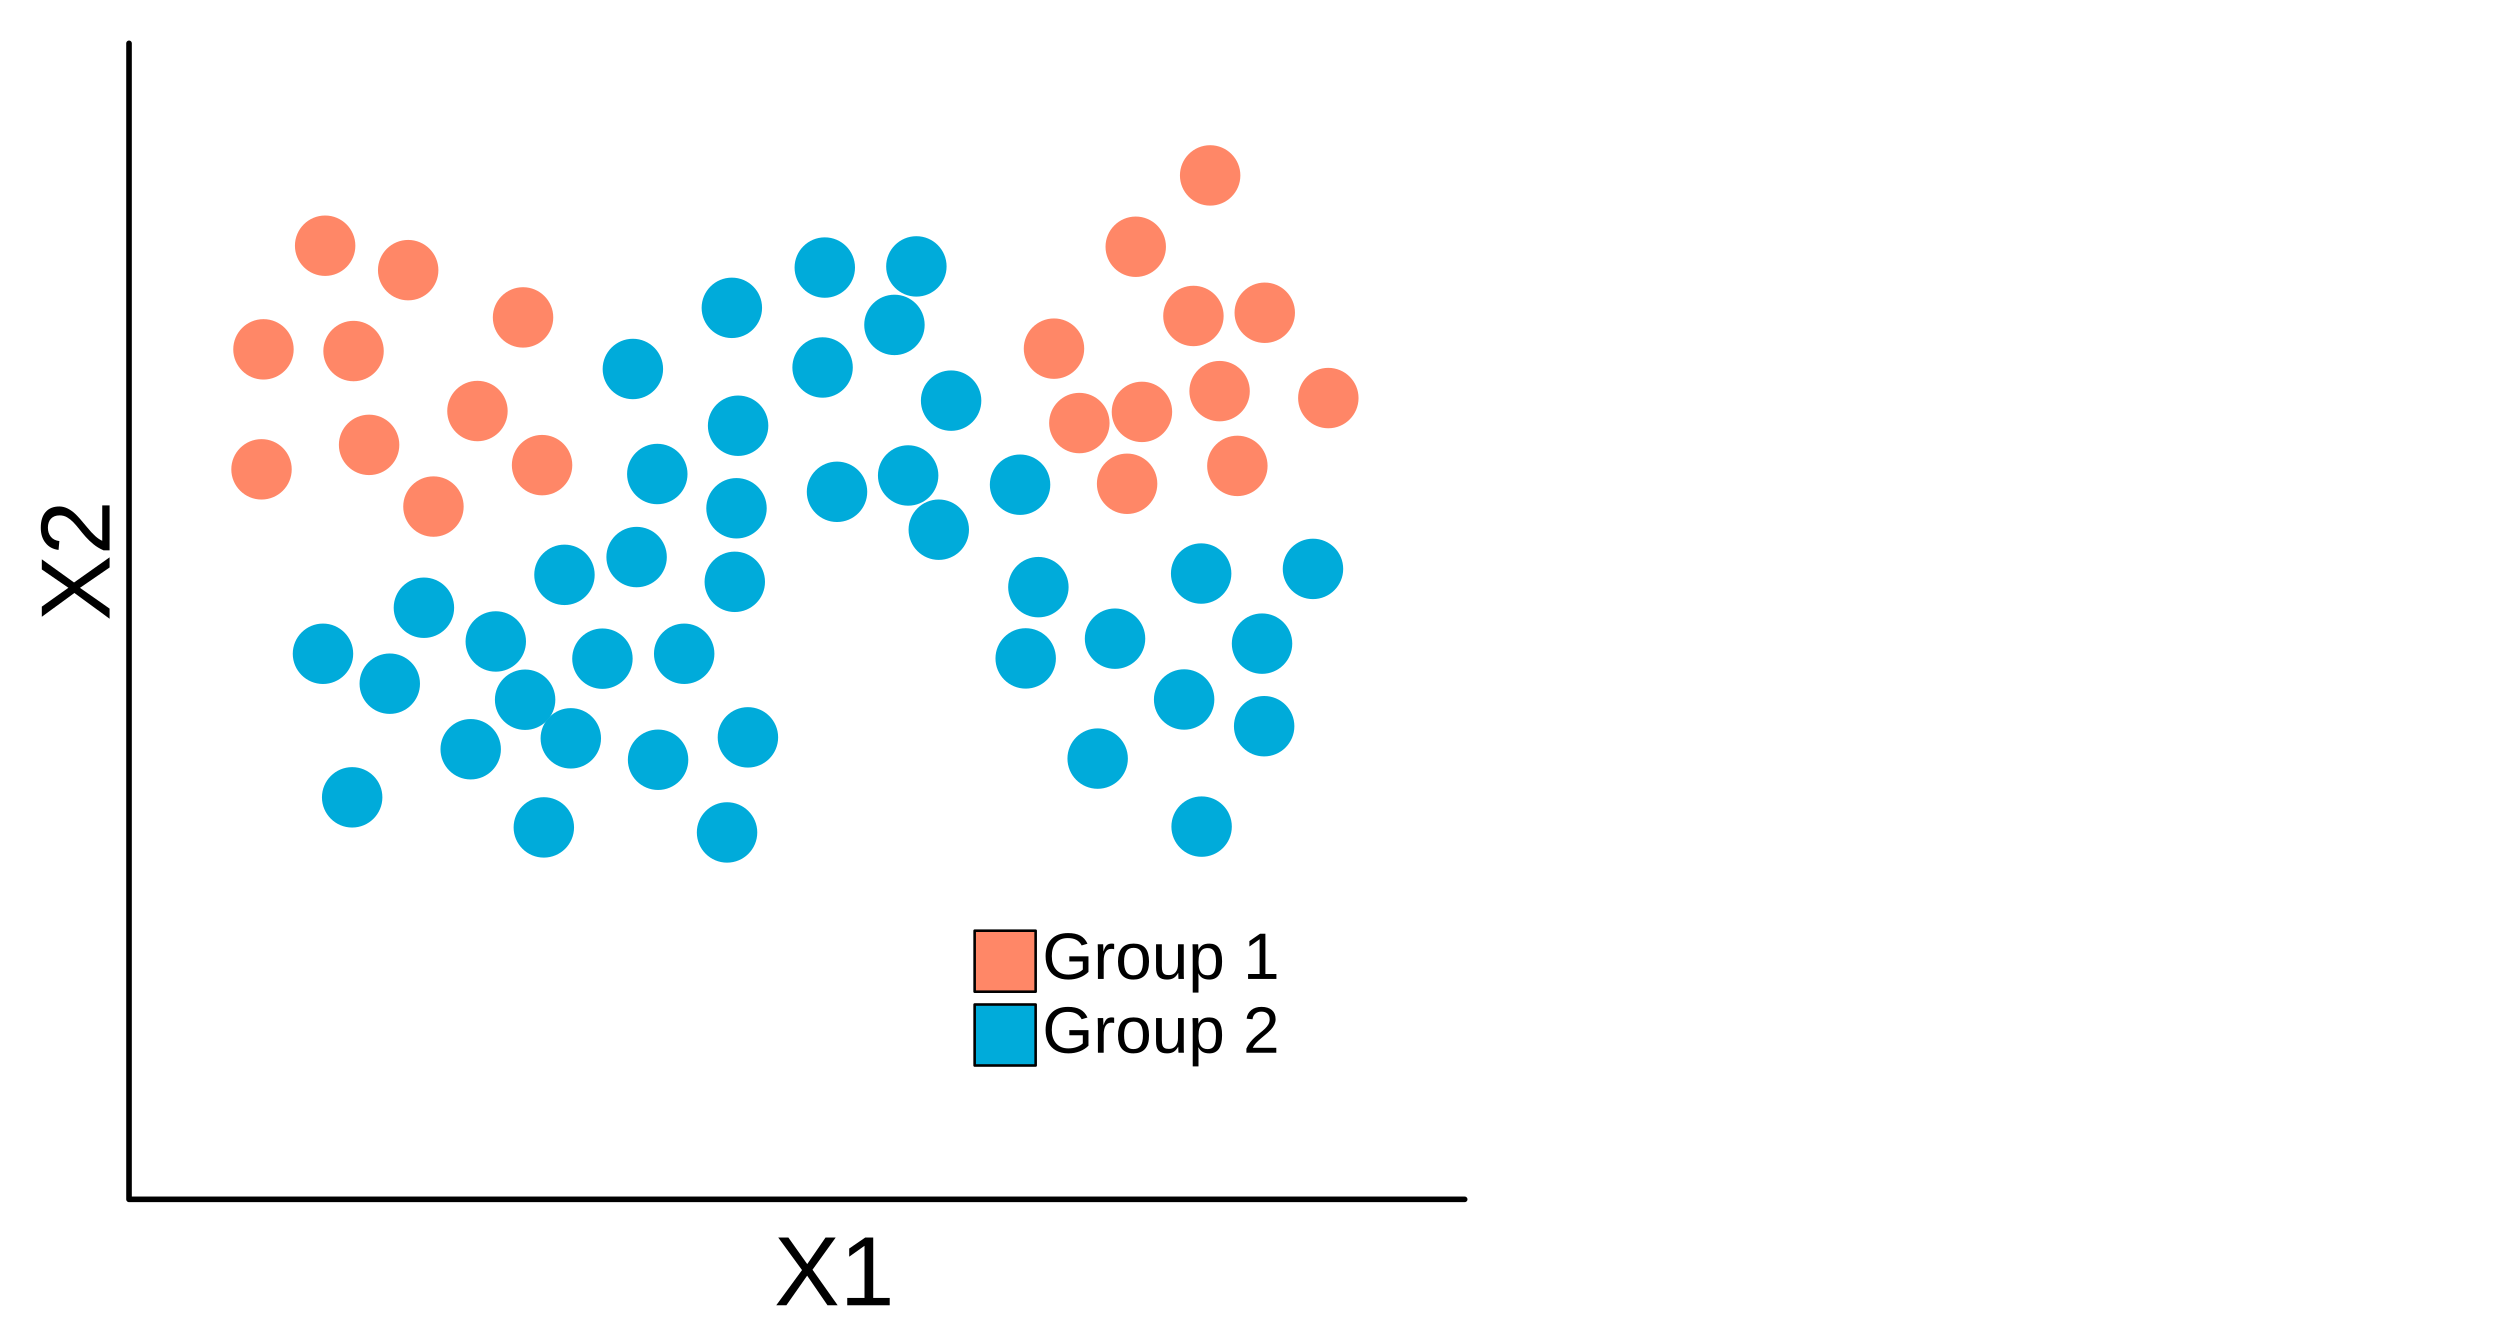
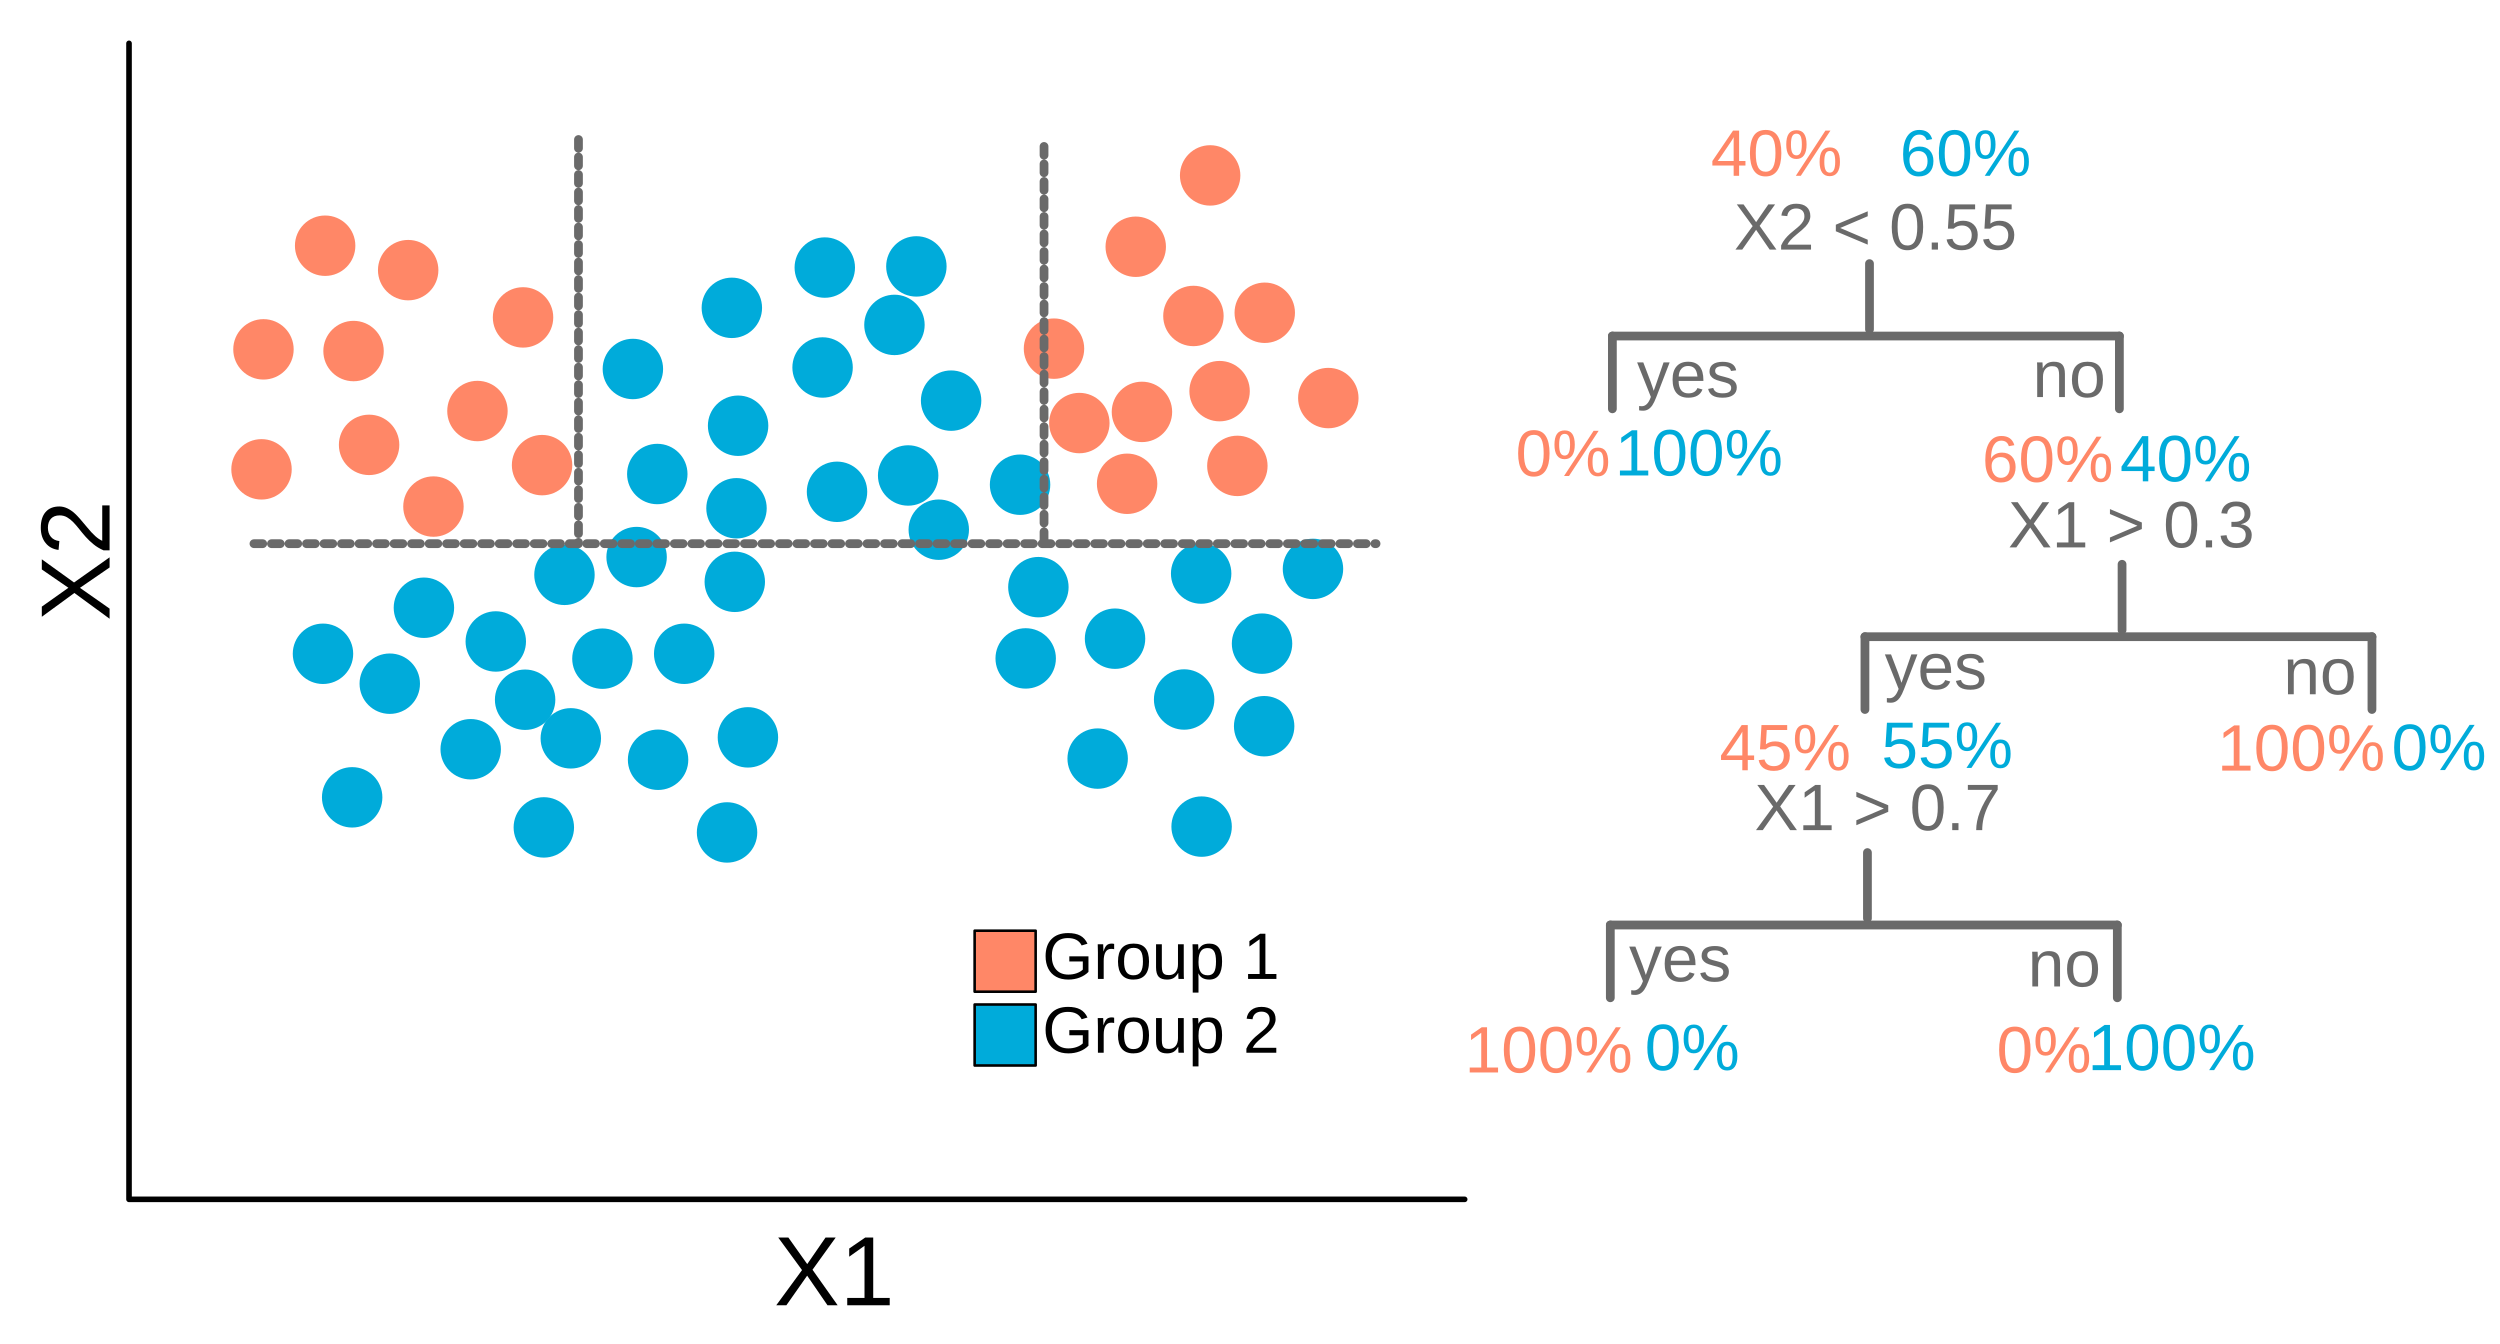
<svg xmlns="http://www.w3.org/2000/svg" width="100%" height="100%" viewBox="0 0 1827 982" version="1.1" xml:space="preserve" style="fill-rule:evenodd;clip-rule:evenodd;stroke-linecap:round;stroke-linejoin:round;stroke-miterlimit:1.5;" id="svg117">
  <defs id="defs117">
            
            
            
            
            
            
            
            
            
            
            
            
            
            
            
            
            
            
            
            
            
            
            
            
            
            
            
            
            
            
        
                
                
                
                
                
                
                
                
                
                
                
                
                
                
                
                
                
                
                
                
                
                
                
                
                
                
                
                
                
                
                
                
                
                
                
                
                
                
                
                
                
                
                
                
                
                
                
                
                
                
                
                
                
                
                
                
                
                
                
                
                
                
            
                
            
                
                
            
                
                
            
                
                
            
                
                
            
                
                
            
                
                
            
                
                
            
                
            
                
            
                
            
                
            
                
            
                
            
                
            
                
            
                
            
                
            
                
            
                
            
                
            
                
                
            
                
            
                
            
                
            
                
            
                
            
                
            
                    
                
                    
                
                    
                
                    
                
                    
                
                    
                
                    
                
                    
                
                    
                
                    
                
                    
                
                    
                
                    
                
                    
                
                    
                
                    
                
                    
                
                    
                
                    
                
                    
                    
                    
                    
                
                    
                    
                    
                    
                
                    
                    
                    
                    
                
                    
                
                    
                
                    
                
                    
                
                    
                
                    
                
                    
                
                    
                
                    
                
                    
                
                    
                
                    
                
                    
                
                    
                
                    
                
                    
                
                    
                
                    
                
                    
                
                    
                
                    
                
                    
                
                    
                
                    
                
                    
                
                    
                
                    
                
                    
                
                    
                
                    
                
                    
                
                    
                
                    
                
                    
                
                    
                
                    
                
                    
                
                    
                
                    
                
                    
                
                    
                
                    
                
                    
                
                    
                
                    
                
                    
                
                    
                
                    
                
                    
                
                    
                
                    
                
                    
                
                    
                
                    
                
                    
                
                    
                
                    
                
                    
                
                    
                </defs>
  <g transform="matrix(1,0,0,1,-3861,-1142)" id="g117">
    <g id="g1" style="display:inline">
      <text x="-1595.808" y="3941.091" style="font-size:72px;font-family:ArialMT, Arial, sans-serif" id="text1" transform="matrix(0,-1.000001,0.9999993,0,0,0)">X2</text>
      <ellipse cx="4052.115" cy="1484.991" style="fill:#ff8767;stroke-width:1.415" id="circle1" rx="22.081" ry="22.081" />
      <ellipse cx="4053.539" cy="1397.306" style="fill:#ff8767;stroke-width:1.415" id="circle2" rx="22.081" ry="22.081" />
      <ellipse cx="4130.736" cy="1467.113" style="fill:#ff8767;stroke-width:1.415" id="circle3" rx="22.081" ry="22.081" />
      <ellipse cx="4209.921" cy="1442.381" style="fill:#ff8767;stroke-width:1.415" id="circle4" rx="22.081" ry="22.081" />
      <ellipse cx="4177.763" cy="1512.203" style="fill:#ff8767;stroke-width:1.415" id="circle5" rx="22.081" ry="22.081" />
      <ellipse cx="4257.142" cy="1481.919" style="fill:#ff8767;stroke-width:1.415" id="circle6" rx="22.081" ry="22.081" />
      <ellipse cx="4649.788" cy="1451.174" style="fill:#ff8767;stroke-width:1.415" id="circle7" rx="22.081" ry="22.081" />
      <ellipse cx="4752.277" cy="1427.843" style="fill:#ff8767;stroke-width:1.415" id="circle8" rx="22.081" ry="22.081" />
      <ellipse cx="4684.689" cy="1495.548" style="fill:#ff8767;stroke-width:1.415" id="circle9" rx="22.081" ry="22.081" />
      <ellipse cx="4695.529" cy="1443.016" style="fill:#ff8767;stroke-width:1.415" id="circle10" rx="22.081" ry="22.081" />
      <ellipse cx="4765.264" cy="1482.48" style="fill:#ff8767;stroke-width:1.415" id="circle11" rx="22.081" ry="22.081" />
      <ellipse cx="4831.736" cy="1432.907" style="fill:#ff8667;stroke-width:1.415" id="circle12" rx="22.081" ry="22.081" />
      <ellipse cx="4631.254" cy="1396.792" style="fill:#ff8767;stroke-width:1.415" id="circle13" rx="22.081" ry="22.081" />
      <ellipse cx="4745.377" cy="1270.192" style="fill:#ff8767;stroke-width:1.415" id="circle14" rx="22.081" ry="22.081" />
      <ellipse cx="4690.997" cy="1322.33" style="fill:#ff8767;stroke-width:1.415" id="circle15" rx="22.081" ry="22.081" />
      <ellipse cx="4785.286" cy="1370.57" style="fill:#ff8767;stroke-width:1.415" id="circle16" rx="22.081" ry="22.081" />
      <ellipse cx="4733.152" cy="1372.907" style="fill:#ff8767;stroke-width:1.415" id="circle17" rx="22.081" ry="22.081" />
      <ellipse cx="4145.844" cy="1641.644" style="fill:#00abda;stroke-width:1.415" id="circle18" rx="22.081" ry="22.081" />
      <ellipse cx="4223.314" cy="1610.785" style="fill:#00abda;stroke-width:1.415" id="circle19" rx="22.081" ry="22.081" />
      <ellipse cx="4301.255" cy="1623.358" style="fill:#00abda;stroke-width:1.415" id="circle20" rx="22.081" ry="22.081" />
      <ellipse cx="4326.23" cy="1549.097" style="fill:#00abda;stroke-width:1.415" id="circle21" rx="22.081" ry="22.081" />
      <ellipse cx="4341.35" cy="1488.41" style="fill:#00abda;stroke-width:1.415" id="circle22" rx="22.081" ry="22.081" />
      <ellipse cx="4323.501" cy="1411.653" style="fill:#00abda;stroke-width:1.415" id="circle23" rx="22.081" ry="22.081" />
      <ellipse cx="4395.831" cy="1366.971" style="fill:#00abda;stroke-width:1.415" id="circle24" rx="22.081" ry="22.081" />
      <ellipse cx="4462.145" cy="1410.56" style="fill:#00abda;stroke-width:1.415" id="circle25" rx="22.081" ry="22.081" />
      <ellipse cx="4463.755" cy="1337.539" style="fill:#00abda;stroke-width:1.415" id="circle26" rx="22.081" ry="22.081" />
      <ellipse cx="4514.66" cy="1379.444" style="fill:#00abda;stroke-width:1.415" id="circle27" rx="22.081" ry="22.081" />
      <ellipse cx="4606.458" cy="1496.226" style="fill:#00abda;stroke-width:1.415" id="circle28" rx="22.081" ry="22.081" />
      <ellipse cx="4524.678" cy="1489.477" style="fill:#00abda;stroke-width:1.415" id="circle29" rx="22.081" ry="22.081" />
      <ellipse cx="4530.687" cy="1336.688" style="fill:#00abda;stroke-width:1.415" id="circle30" rx="22.081" ry="22.081" />
      <ellipse cx="4556.071" cy="1434.789" style="fill:#00abda;stroke-width:1.415" id="circle31" rx="22.081" ry="22.081" />
      <ellipse cx="4472.69" cy="1501.414" style="fill:#00abda;stroke-width:1.415" id="circle32" rx="22.081" ry="22.081" />
      <ellipse cx="4400.406" cy="1453.131" style="fill:#00abda;stroke-width:1.415" id="circle33" rx="22.081" ry="22.081" />
      <ellipse cx="4399.233" cy="1513.447" style="fill:#00abda;stroke-width:1.415" id="circle34" rx="22.081" ry="22.081" />
      <ellipse cx="4547.056" cy="1529.105" style="fill:#00abda;stroke-width:1.415" id="circle35" rx="22.081" ry="22.081" />
      <ellipse cx="4619.851" cy="1571.088" style="fill:#00abda;stroke-width:1.415" id="circle36" rx="22.081" ry="22.081" />
      <ellipse cx="4610.576" cy="1623.169" style="fill:#00abda;stroke-width:1.415" id="circle37" rx="22.081" ry="22.081" />
      <ellipse cx="4726.365" cy="1653.195" style="fill:#00abda;stroke-width:1.415" id="circle38" rx="22.081" ry="22.081" />
      <ellipse cx="4675.868" cy="1608.746" style="fill:#00abda;stroke-width:1.415" id="circle39" rx="22.081" ry="22.081" />
      <ellipse cx="4738.803" cy="1561.155" style="fill:#00abda;stroke-width:1.415" id="circle40" rx="22.081" ry="22.081" />
      <ellipse cx="4663.171" cy="1696.379" style="fill:#00abda;stroke-width:1.415" id="circle41" rx="22.081" ry="22.081" />
      <ellipse cx="4739.139" cy="1746.088" style="fill:#00abda;stroke-width:1.415" id="circle42" rx="22.081" ry="22.081" />
      <ellipse cx="4784.843" cy="1672.713" style="fill:#00abda;stroke-width:1.415" id="circle43" rx="22.081" ry="22.081" />
      <ellipse cx="4783.296" cy="1612.373" style="fill:#00abda;stroke-width:1.415" id="circle44" rx="22.081" ry="22.081" />
      <ellipse cx="4820.519" cy="1557.753" style="fill:#00abda;stroke-width:1.415" id="circle45" rx="22.081" ry="22.081" />
      <ellipse cx="4361.005" cy="1619.78" style="fill:#00abda;stroke-width:1.415" id="circle46" rx="22.081" ry="22.081" />
      <ellipse cx="4278.148" cy="1681.576" style="fill:#00abda;stroke-width:1.415" id="circle47" rx="22.081" ry="22.081" />
      <ellipse cx="4341.92" cy="1697.234" style="fill:#00abda;stroke-width:1.415" id="circle48" rx="22.081" ry="22.081" />
      <ellipse cx="4258.428" cy="1746.665" style="fill:#00abda;stroke-width:1.415" id="circle49" rx="22.081" ry="22.081" />
      <ellipse cx="4118.363" cy="1724.692" style="fill:#00abda;stroke-width:1.415" id="circle50" rx="22.081" ry="22.081" />
      <ellipse cx="4204.983" cy="1689.546" style="fill:#00abda;stroke-width:1.415" id="circle51" rx="22.081" ry="22.081" />
      <ellipse cx="4392.329" cy="1750.349" style="fill:#00abda;stroke-width:1.415" id="circle52" rx="22.081" ry="22.081" />
      <ellipse cx="4407.579" cy="1680.866" style="fill:#00abda;stroke-width:1.415" id="circle53" rx="22.081" ry="22.081" />
      <ellipse cx="4397.98" cy="1567.199" style="fill:#00abda;stroke-width:1.415" id="circle54" rx="22.081" ry="22.081" />
      <ellipse cx="4273.512" cy="1562.093" style="fill:#00abda;stroke-width:1.415" id="circle55" rx="22.081" ry="22.081" />
      <ellipse cx="4244.756" cy="1653.368" style="fill:#00abda;stroke-width:1.415" id="circle56" rx="22.081" ry="22.081" />
      <ellipse cx="4170.797" cy="1586.144" style="fill:#00abda;stroke-width:1.415" id="circle57" rx="22.081" ry="22.081" />
      <ellipse cx="4097.035" cy="1619.782" style="fill:#00abda;stroke-width:1.415" id="circle58" rx="22.081" ry="22.081" />
      <ellipse cx="4243.239" cy="1373.962" style="fill:#ff8767;stroke-width:1.415" id="circle59" rx="22.081" ry="22.081" />
      <ellipse cx="4119.373" cy="1398.544" style="fill:#ff8767;stroke-width:1.415" id="circle60" rx="22.081" ry="22.081" />
      <ellipse cx="4159.294" cy="1339.422" style="fill:#ff8767;stroke-width:1.415" id="circle61" rx="22.081" ry="22.081" />
      <ellipse cx="4098.615" cy="1321.571" style="fill:#ff8767;stroke-width:1.415" id="circle62" rx="22.081" ry="22.081" />
      <path d="m 3955.287,1173.681 v 844.805 h 976.091" style="fill:none;stroke:#000000;stroke-width:4.104px" id="path64" />
      <rect x="4573.265" y="1822.152" width="44.583" height="44.583" style="fill:#ff8767;stroke:#000000;stroke-width:1.9px" id="rect65" />
      <text x="4622.696" y="1857.407" style="font-size:48px;font-family:ArialMT, Arial, sans-serif" id="text66">Group 1</text>
      <rect x="4573.265" y="1876.091" width="44.583" height="44.583" style="fill:#00abda;stroke:#000000;stroke-width:1.9px" id="rect68" />
      <text x="4622.697" y="1911.345" style="font-size:48px;font-family:ArialMT, Arial, sans-serif" id="text69">Group 2</text>
      <text x="4426.652" y="2095.905" style="font-size:72px;font-family:ArialMT, Arial, sans-serif" id="text73">X1</text>
    </g>
-     <g id="g2" style="display:none">
+     <g id="g2" style="display:inline">
      <text x="5111.28" y="1270.473" style="font-size:48px;font-family:ArialMT, Arial, sans-serif;fill:#ff8767" id="text74">40%</text>
      <text x="5249.354" y="1270.473" style="font-size:48px;font-family:ArialMT, Arial, sans-serif;fill:#00abda" id="text75">60%</text>
      <text x="4968.585" y="1489.85" style="font-size:48px;font-family:ArialMT, Arial, sans-serif;fill:#ff8767" id="text77">0%</text>
      <text x="5041.187" y="1489.463" style="font-size:48px;font-family:ArialMT, Arial, sans-serif;fill:#00abda" id="text78">100%</text>
      <text x="5309.409" y="1494.133" style="font-size:48px;font-family:ArialMT, Arial, sans-serif;fill:#ff8767" id="text89">60%</text>
      <text x="5410.298" y="1493.746" style="font-size:48px;font-family:ArialMT, Arial, sans-serif;fill:#00abda" id="text90">40%</text>
      <text x="5128.203" y="1324.398" style="font-size:48px;font-family:ArialMT, Arial, sans-serif;fill:#6a6a6a" id="text95">X2 &lt; 0.55</text>
      <text x="5057.277" y="1432.18" style="font-size:48px;font-family:ArialMT, Arial, sans-serif;fill:#6a6a6a" id="text98">yes</text>
      <text x="5346.458" y="1432.18" style="font-size:48px;font-family:ArialMT, Arial, sans-serif;fill:#6a6a6a" id="text101">no</text>
      <path d="m 5227.229,1334.645 v 48.069" style="fill:none;stroke:#6a6a6a;stroke-width:6.4px" id="path104" />
      <path d="m 5039.329,1387.571 h 370.52" style="fill:none;stroke:#6a6a6a;stroke-width:6.4px" id="path105" />
      <path d="m 5409.849,1387.571 v 53.191" style="fill:none;stroke:#6a6a6a;stroke-width:6.4px" id="path106" />
      <path d="m 5039.329,1387.571 v 53.191" style="fill:none;stroke:#6a6a6a;stroke-width:6.4px" id="path107" />
      <path d="m 4046.593,1539.319 h 820.024" style="clip-rule:evenodd;fill:none;fill-rule:evenodd;stroke:#6a6a6a;stroke-width:6.4px;stroke-linecap:round;stroke-linejoin:round;stroke-miterlimit:1.5;stroke-dasharray:6.4, 6.4" id="path70" />
    </g>
-     <g id="g3" style="display:none">
+     <g id="g3" style="display:inline">
      <text x="5117.613" y="1704.9" style="font-size:48px;font-family:ArialMT, Arial, sans-serif;fill:#ff8767" id="text80">45%</text>
      <text x="5235.99" y="1703.185" style="font-size:48px;font-family:ArialMT, Arial, sans-serif;fill:#00abda" id="text81">55%</text>
      <text x="5481.338" y="1705.146" style="font-size:48px;font-family:ArialMT, Arial, sans-serif;fill:#ff8767" id="text92">100%</text>
      <text x="5608.764" y="1704.759" style="font-size:48px;font-family:ArialMT, Arial, sans-serif;fill:#00abda" id="text93">0%</text>
      <text x="5328.524" y="1542.015" style="font-size:48px;font-family:ArialMT, Arial, sans-serif;fill:#6a6a6a" id="text96">X1 &gt; 0.3</text>
      <text x="5238.341" y="1645.583" style="font-size:48px;font-family:ArialMT, Arial, sans-serif;fill:#6a6a6a" id="text99">yes</text>
      <text x="5529.732" y="1649.352" style="font-size:48px;font-family:ArialMT, Arial, sans-serif;fill:#6a6a6a" id="text102">no</text>
      <path d="m 5411.801,1554.381 v 48.069" style="fill:none;stroke:#6a6a6a;stroke-width:6.4px" id="path108" />
      <path d="m 5223.901,1607.307 h 370.52" style="fill:none;stroke:#6a6a6a;stroke-width:6.4px" id="path109" />
      <path d="m 5594.422,1607.307 v 53.191" style="fill:none;stroke:#6a6a6a;stroke-width:6.4px" id="path110" />
      <path d="m 5223.901,1607.307 v 53.191" style="fill:none;stroke:#6a6a6a;stroke-width:6.4px" id="path111" />
      <path d="m 4283.747,1243.955 v 295.365" style="clip-rule:evenodd;fill:none;fill-rule:evenodd;stroke:#6a6a6a;stroke-width:6.4px;stroke-linecap:round;stroke-linejoin:round;stroke-miterlimit:1.5;stroke-dasharray:6.4, 6.4" id="path71" />
    </g>
-     <g id="g4" style="display:none">
+     <g id="g4" style="display:inline">
      <text x="4931.419" y="1925.763" style="font-size:48px;font-family:ArialMT, Arial, sans-serif;fill:#ff8767" id="text83">100%</text>
      <text x="5062.996" y="1924.047" style="font-size:48px;font-family:ArialMT, Arial, sans-serif;fill:#00abda" id="text84">0%</text>
      <text x="5320.094" y="1925.763" style="font-size:48px;font-family:ArialMT, Arial, sans-serif;fill:#ff8767" id="text86">0%</text>
      <text x="5386.654" y="1924.047" style="font-size:48px;font-family:ArialMT, Arial, sans-serif;fill:#00abda" id="text87">100%</text>
      <text x="5143.19" y="1748.676" style="font-size:48px;font-family:ArialMT, Arial, sans-serif;fill:#6a6a6a" id="text97">X1 &gt; 0.7</text>
      <text x="5051.503" y="1859.119" style="font-size:48px;font-family:ArialMT, Arial, sans-serif;fill:#6a6a6a" id="text100">yes</text>
      <text x="5342.895" y="1862.889" style="font-size:48px;font-family:ArialMT, Arial, sans-serif;fill:#6a6a6a" id="text103">no</text>
      <path d="m 5225.722,1765.067 v 48.069" style="fill:none;stroke:#6a6a6a;stroke-width:6.4px" id="path112" />
      <path d="m 5037.822,1817.993 h 370.52" style="fill:none;stroke:#6a6a6a;stroke-width:6.4px" id="path113" />
      <path d="m 5408.342,1817.993 v 53.191" style="fill:none;stroke:#6a6a6a;stroke-width:6.4px" id="path114" />
      <path d="m 5037.822,1817.993 v 53.191" style="fill:none;stroke:#6a6a6a;stroke-width:6.4px" id="path115" />
      <path d="m 4623.981,1249.021 v 291.517" style="clip-rule:evenodd;fill:none;fill-rule:evenodd;stroke:#6a6a6a;stroke-width:6.4px;stroke-linecap:round;stroke-linejoin:round;stroke-miterlimit:1.5;stroke-dasharray:6.4, 6.4" id="path72" />
    </g>
  </g>
</svg>
